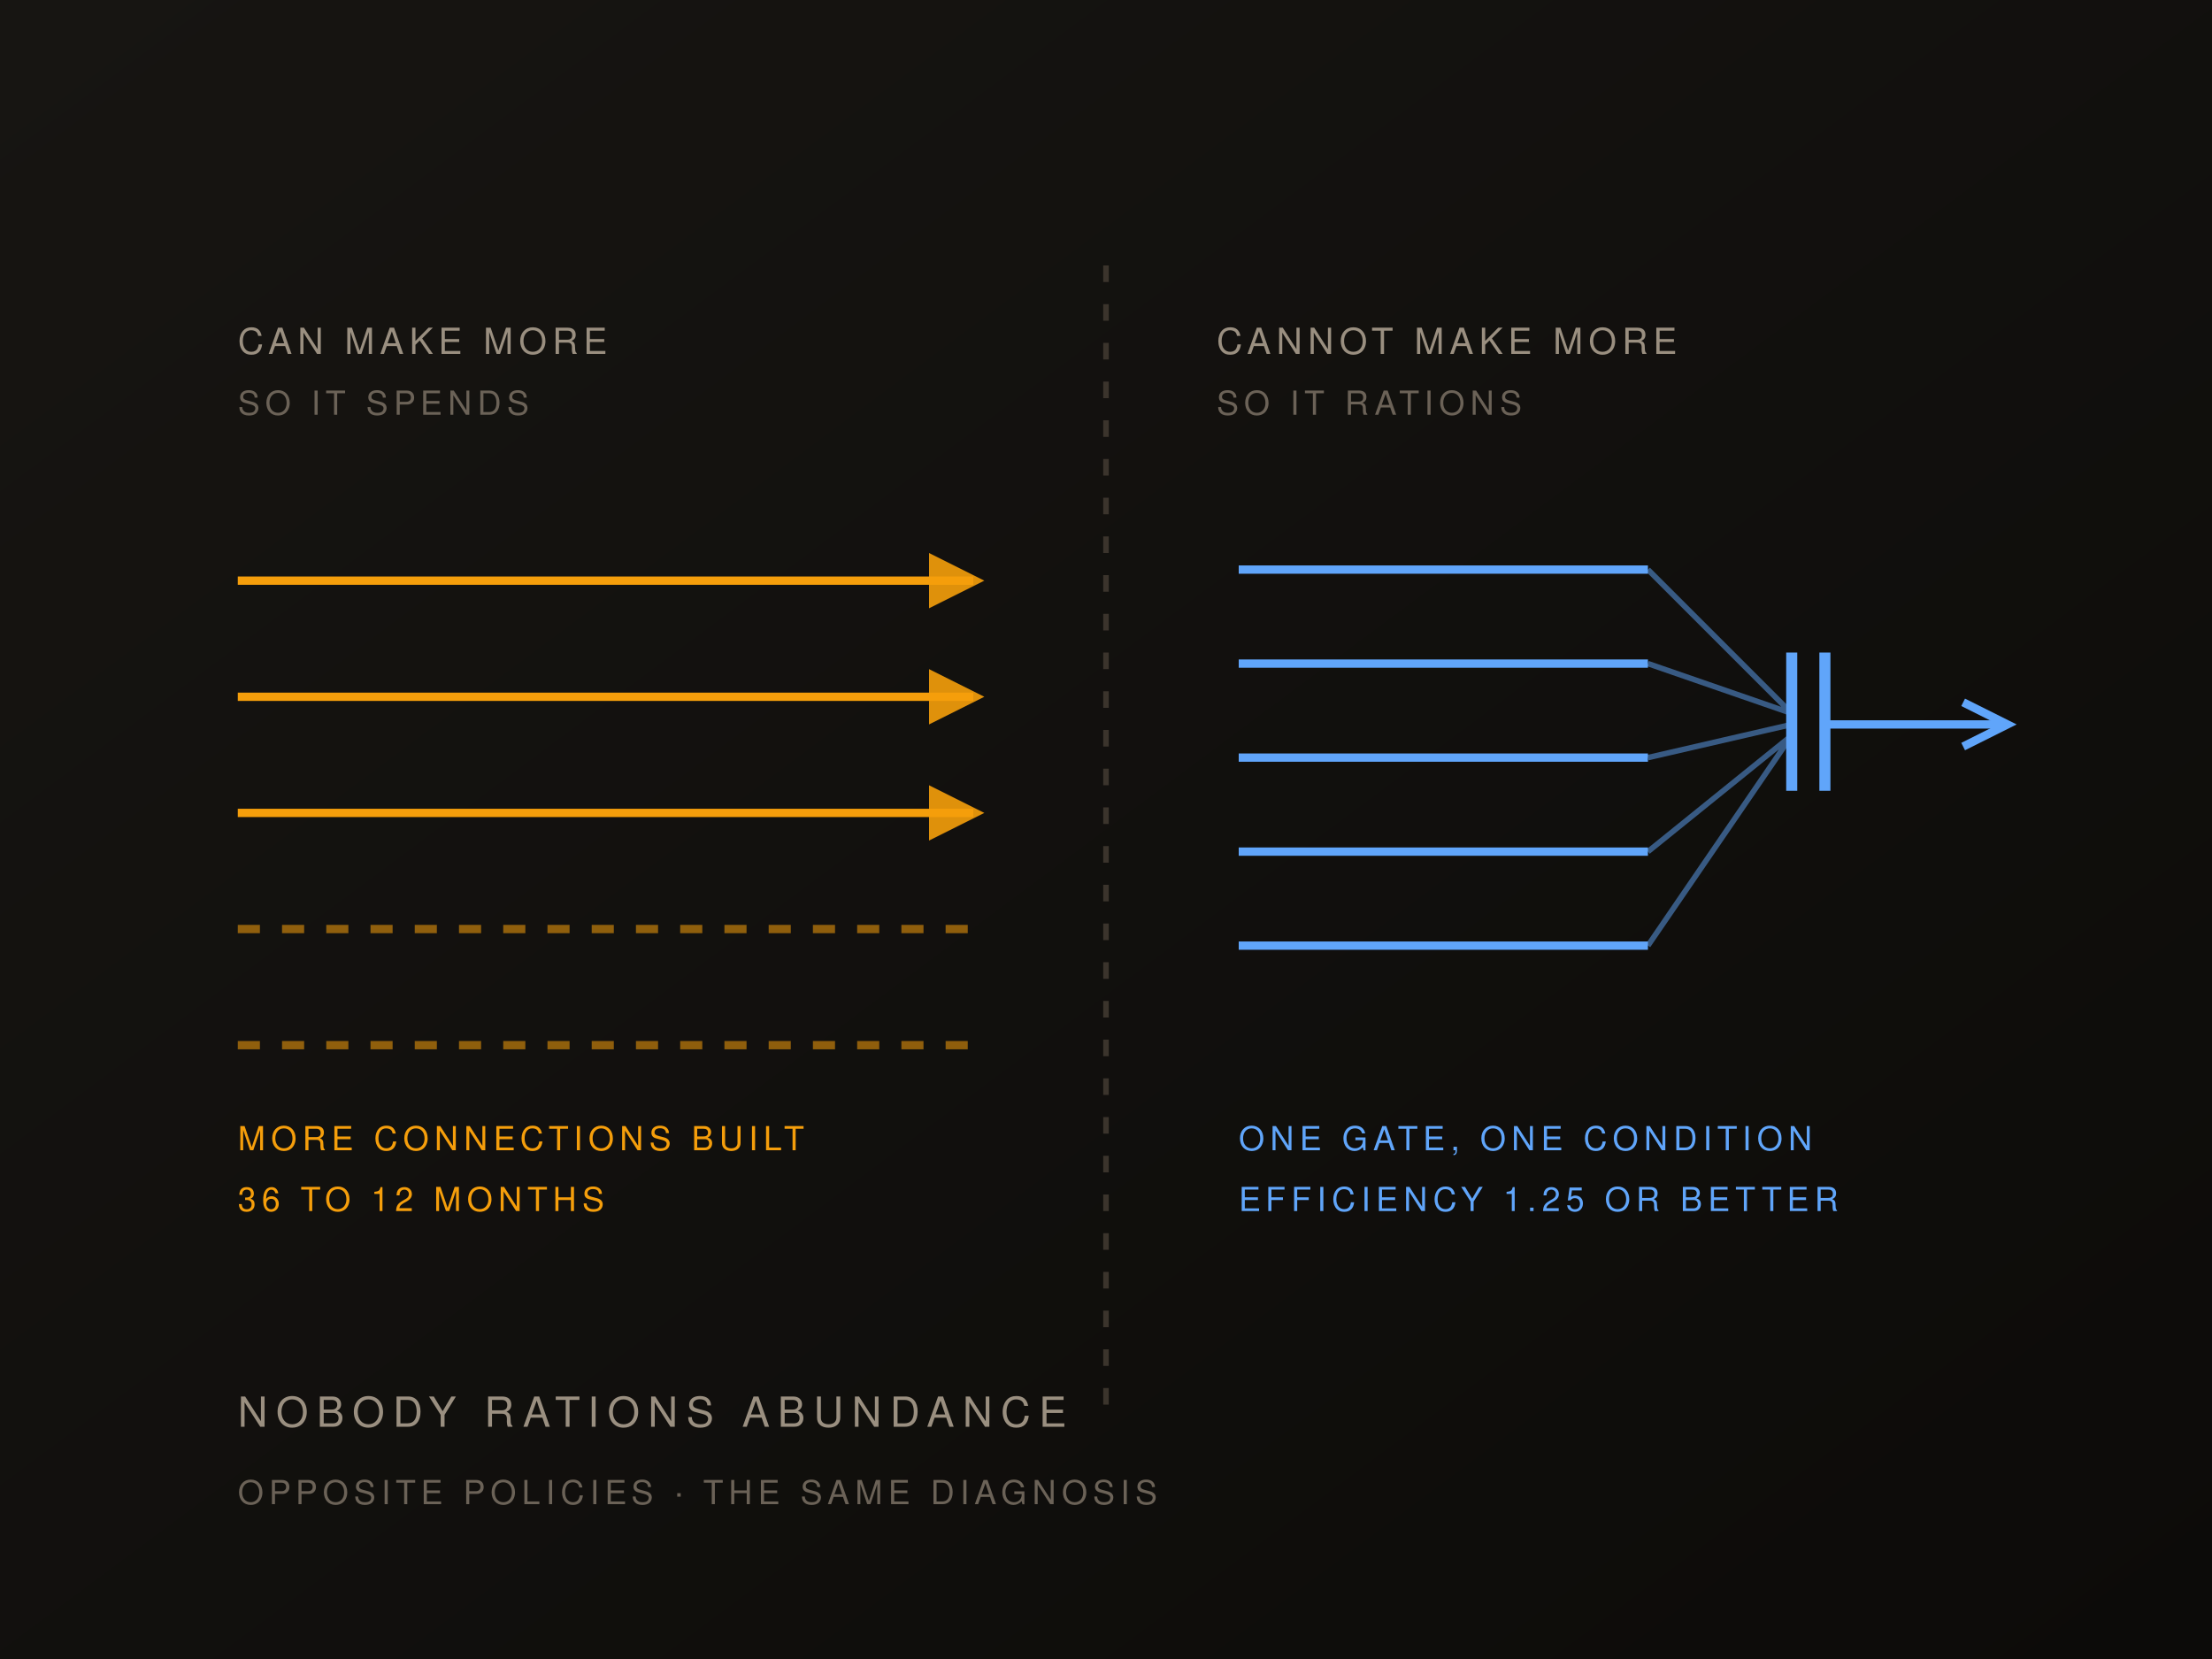
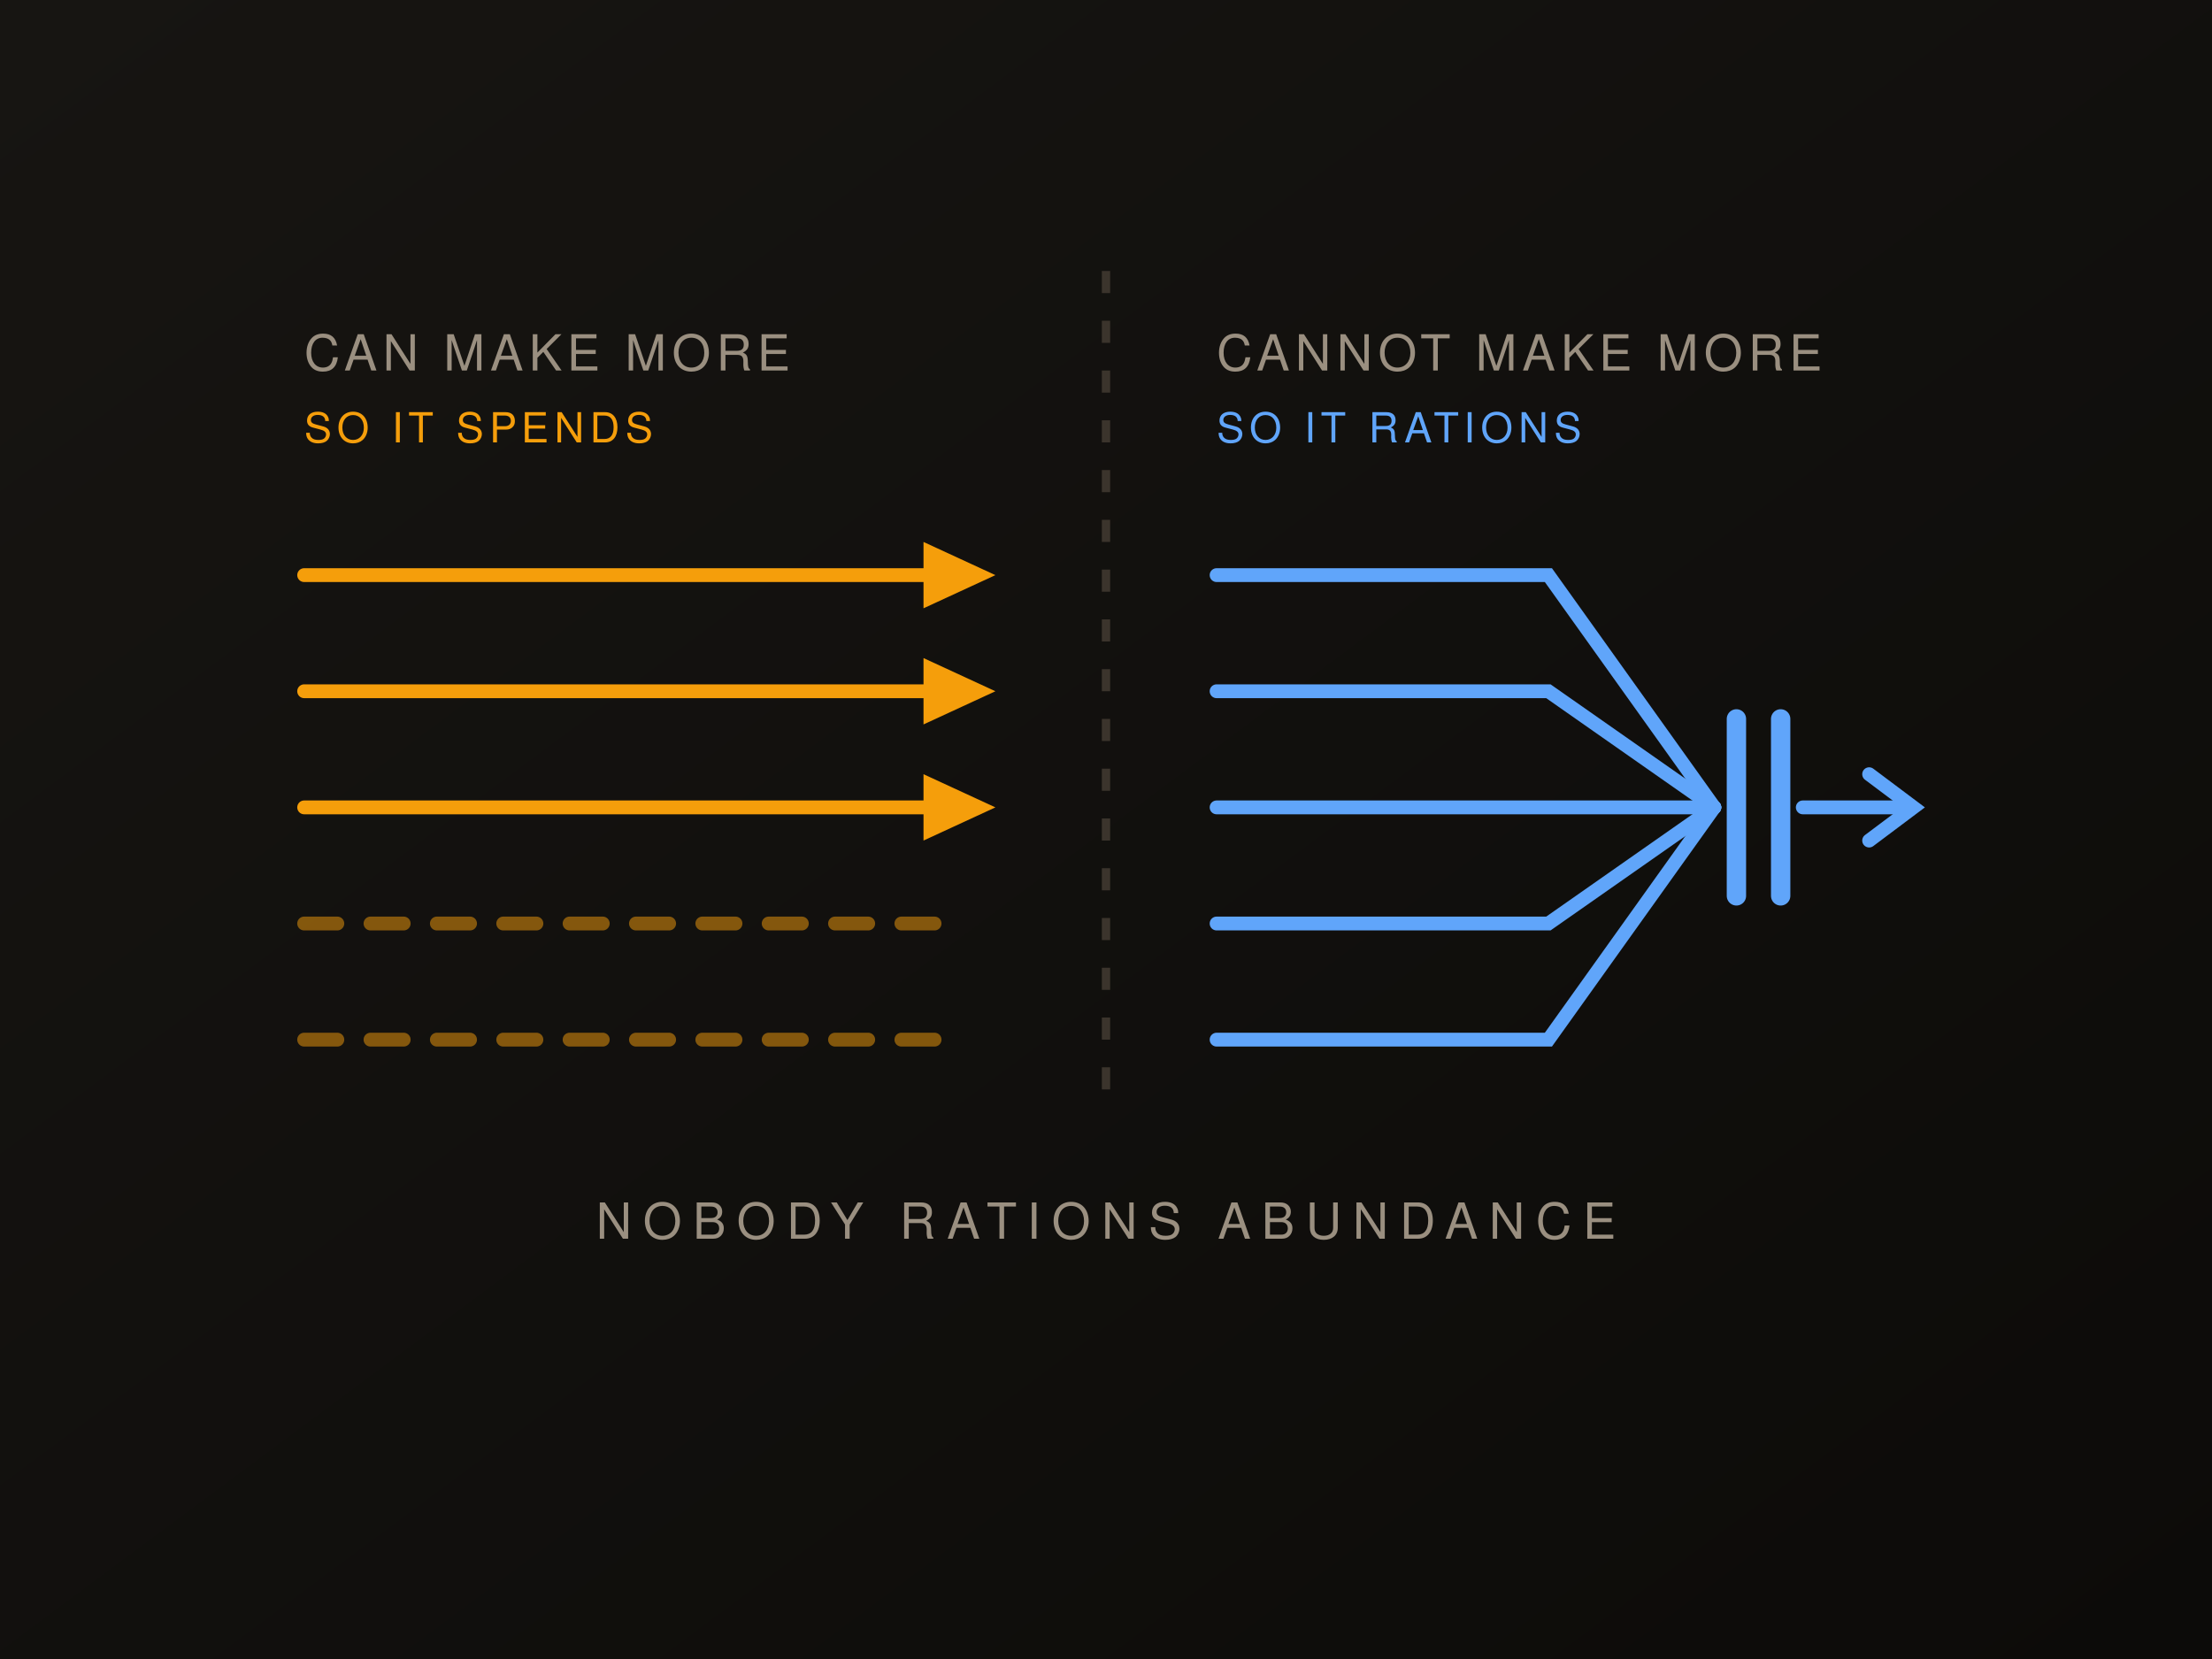
<svg xmlns="http://www.w3.org/2000/svg" viewBox="0 0 800 600">
  <defs>
    <linearGradient id="g" x1="0" y1="0" x2="1" y2="1">
      <stop offset="0" stop-color="#171512" />
      <stop offset="1" stop-color="#0c0b09" />
    </linearGradient>
  </defs>
  <rect width="800" height="600" fill="url(#g)" />
-   <path d="M400 96 V512" stroke="#3b342c" stroke-width="2" stroke-dasharray="6 8" fill="none" />
-   <g font-family="-apple-system,Helvetica,Arial,sans-serif" font-size="13" fill="#9a8f80" letter-spacing="2">
-     <text x="86" y="128">CAN MAKE MORE</text>
-     <text x="440" y="128">CANNOT MAKE MORE</text>
+   <g transform="translate(0,-12)">
+     <path d="M400 110 V410" stroke="#3b342c" stroke-width="3" stroke-dasharray="8 10" />
+     <text x="110" y="146" font-family="-apple-system,Helvetica,Arial,sans-serif" font-size="18" fill="#9a8f80" letter-spacing="2" text-anchor="start">CAN MAKE MORE</text>
+     <text x="110" y="172" font-family="-apple-system,Helvetica,Arial,sans-serif" font-size="15" fill="#f59e0b" letter-spacing="2" text-anchor="start">SO IT SPENDS</text>
+     <text x="440" y="146" font-family="-apple-system,Helvetica,Arial,sans-serif" font-size="18" fill="#9a8f80" letter-spacing="2" text-anchor="start">CANNOT MAKE MORE</text>
+     <text x="440" y="172" font-family="-apple-system,Helvetica,Arial,sans-serif" font-size="15" fill="#60a5fa" letter-spacing="2" text-anchor="start">SO IT RATIONS</text>
+     <g stroke="#f59e0b" stroke-width="5" fill="none" stroke-linecap="round">
+       <path d="M110 220 H340" />
+       <path d="M110 262 H340" />
+       <path d="M110 304 H340" />
+       <path d="M110 346 H340" stroke-dasharray="12 12" opacity=".5" />
+       <path d="M110 388 H340" stroke-dasharray="12 12" opacity=".5" />
+     </g>
+     <g fill="#f59e0b">
+       <path d="M334 208 L360 220 L334 232 Z" />
+       <path d="M334 250 L360 262 L334 274 Z" />
+       <path d="M334 292 L360 304 L334 316 Z" />
+     </g>
+     <g stroke="#60a5fa" stroke-width="5" fill="none" stroke-linecap="round">
+       <path d="M440 220 H560 L620 304" />
+       <path d="M440 262 H560 L620 304" />
+       <path d="M440 304 H560 L620 304" />
+       <path d="M440 346 H560 L620 304" />
+       <path d="M440 388 H560 L620 304" />
+     </g>
+     <g stroke="#60a5fa" stroke-width="7" stroke-linecap="round">
+       <path d="M628 272 V336" />
+       <path d="M644 272 V336" />
+     </g>
+     <g stroke="#60a5fa" stroke-width="5" fill="none" stroke-linecap="round">
+       <path d="M652 304 H690" />
+       <path d="M676 292 L692 304 L676 316" />
+     </g>
  </g>
-   <g font-family="-apple-system,Helvetica,Arial,sans-serif" font-size="12" fill="#6b6257" letter-spacing="2">
-     <text x="86" y="150">SO IT SPENDS</text>
-     <text x="440" y="150">SO IT RATIONS</text>
-   </g>
-   <g stroke="#f59e0b" stroke-width="3" fill="none">
-     <path d="M86 210 H352" />
-     <path d="M86 252 H352" />
-     <path d="M86 294 H352" />
-   </g>
-   <g stroke="#f59e0b" stroke-width="3" fill="none" stroke-dasharray="8 8" opacity=".55">
-     <path d="M86 336 H352" />
-     <path d="M86 378 H352" />
-   </g>
-   <g fill="#f59e0b" opacity=".9">
-     <path d="M336 200 L356 210 L336 220 Z" />
-     <path d="M336 242 L356 252 L336 262 Z" />
-     <path d="M336 284 L356 294 L336 304 Z" />
-   </g>
-   <g font-family="-apple-system,Helvetica,Arial,sans-serif" font-size="12" fill="#f59e0b" letter-spacing="2">
-     <text x="86" y="416">MORE CONNECTIONS BUILT</text>
-     <text x="86" y="438">36 TO 12 MONTHS</text>
-   </g>
-   <g stroke="#60a5fa" stroke-width="3" fill="none">
-     <path d="M448 206 H596" />
-     <path d="M448 240 H596" />
-     <path d="M448 274 H596" />
-     <path d="M448 308 H596" />
-     <path d="M448 342 H596" />
-   </g>
-   <path d="M596 206 L648 258 M596 240 L648 258 M596 274 L648 262 M596 308 L648 266 M596 342 L648 266" stroke="#60a5fa" stroke-width="2" fill="none" opacity=".5" />
-   <g stroke="#60a5fa" stroke-width="4" fill="none">
-     <path d="M648 236 V286" />
-     <path d="M660 236 V286" />
-   </g>
-   <path d="M660 262 H726" stroke="#60a5fa" stroke-width="3" fill="none" />
-   <path d="M710 254 L726 262 L710 270" stroke="#60a5fa" stroke-width="3" fill="none" />
-   <g font-family="-apple-system,Helvetica,Arial,sans-serif" font-size="12" fill="#60a5fa" letter-spacing="2">
-     <text x="448" y="416">ONE GATE, ONE CONDITION</text>
-     <text x="448" y="438">EFFICIENCY 1.25 OR BETTER</text>
-   </g>
-   <g font-family="-apple-system,Helvetica,Arial,sans-serif" font-size="15" fill="#9a8f80" letter-spacing="3">
-     <text x="86" y="516">NOBODY RATIONS ABUNDANCE</text>
-   </g>
-   <g font-family="-apple-system,Helvetica,Arial,sans-serif" font-size="12" fill="#6b6257" letter-spacing="2">
-     <text x="86" y="544">OPPOSITE POLICIES · THE SAME DIAGNOSIS</text>
-   </g>
+   <text x="400" y="448" font-family="-apple-system,Helvetica,Arial,sans-serif" font-size="18" fill="#9a8f80" letter-spacing="4" text-anchor="middle">NOBODY RATIONS ABUNDANCE</text>
</svg>
